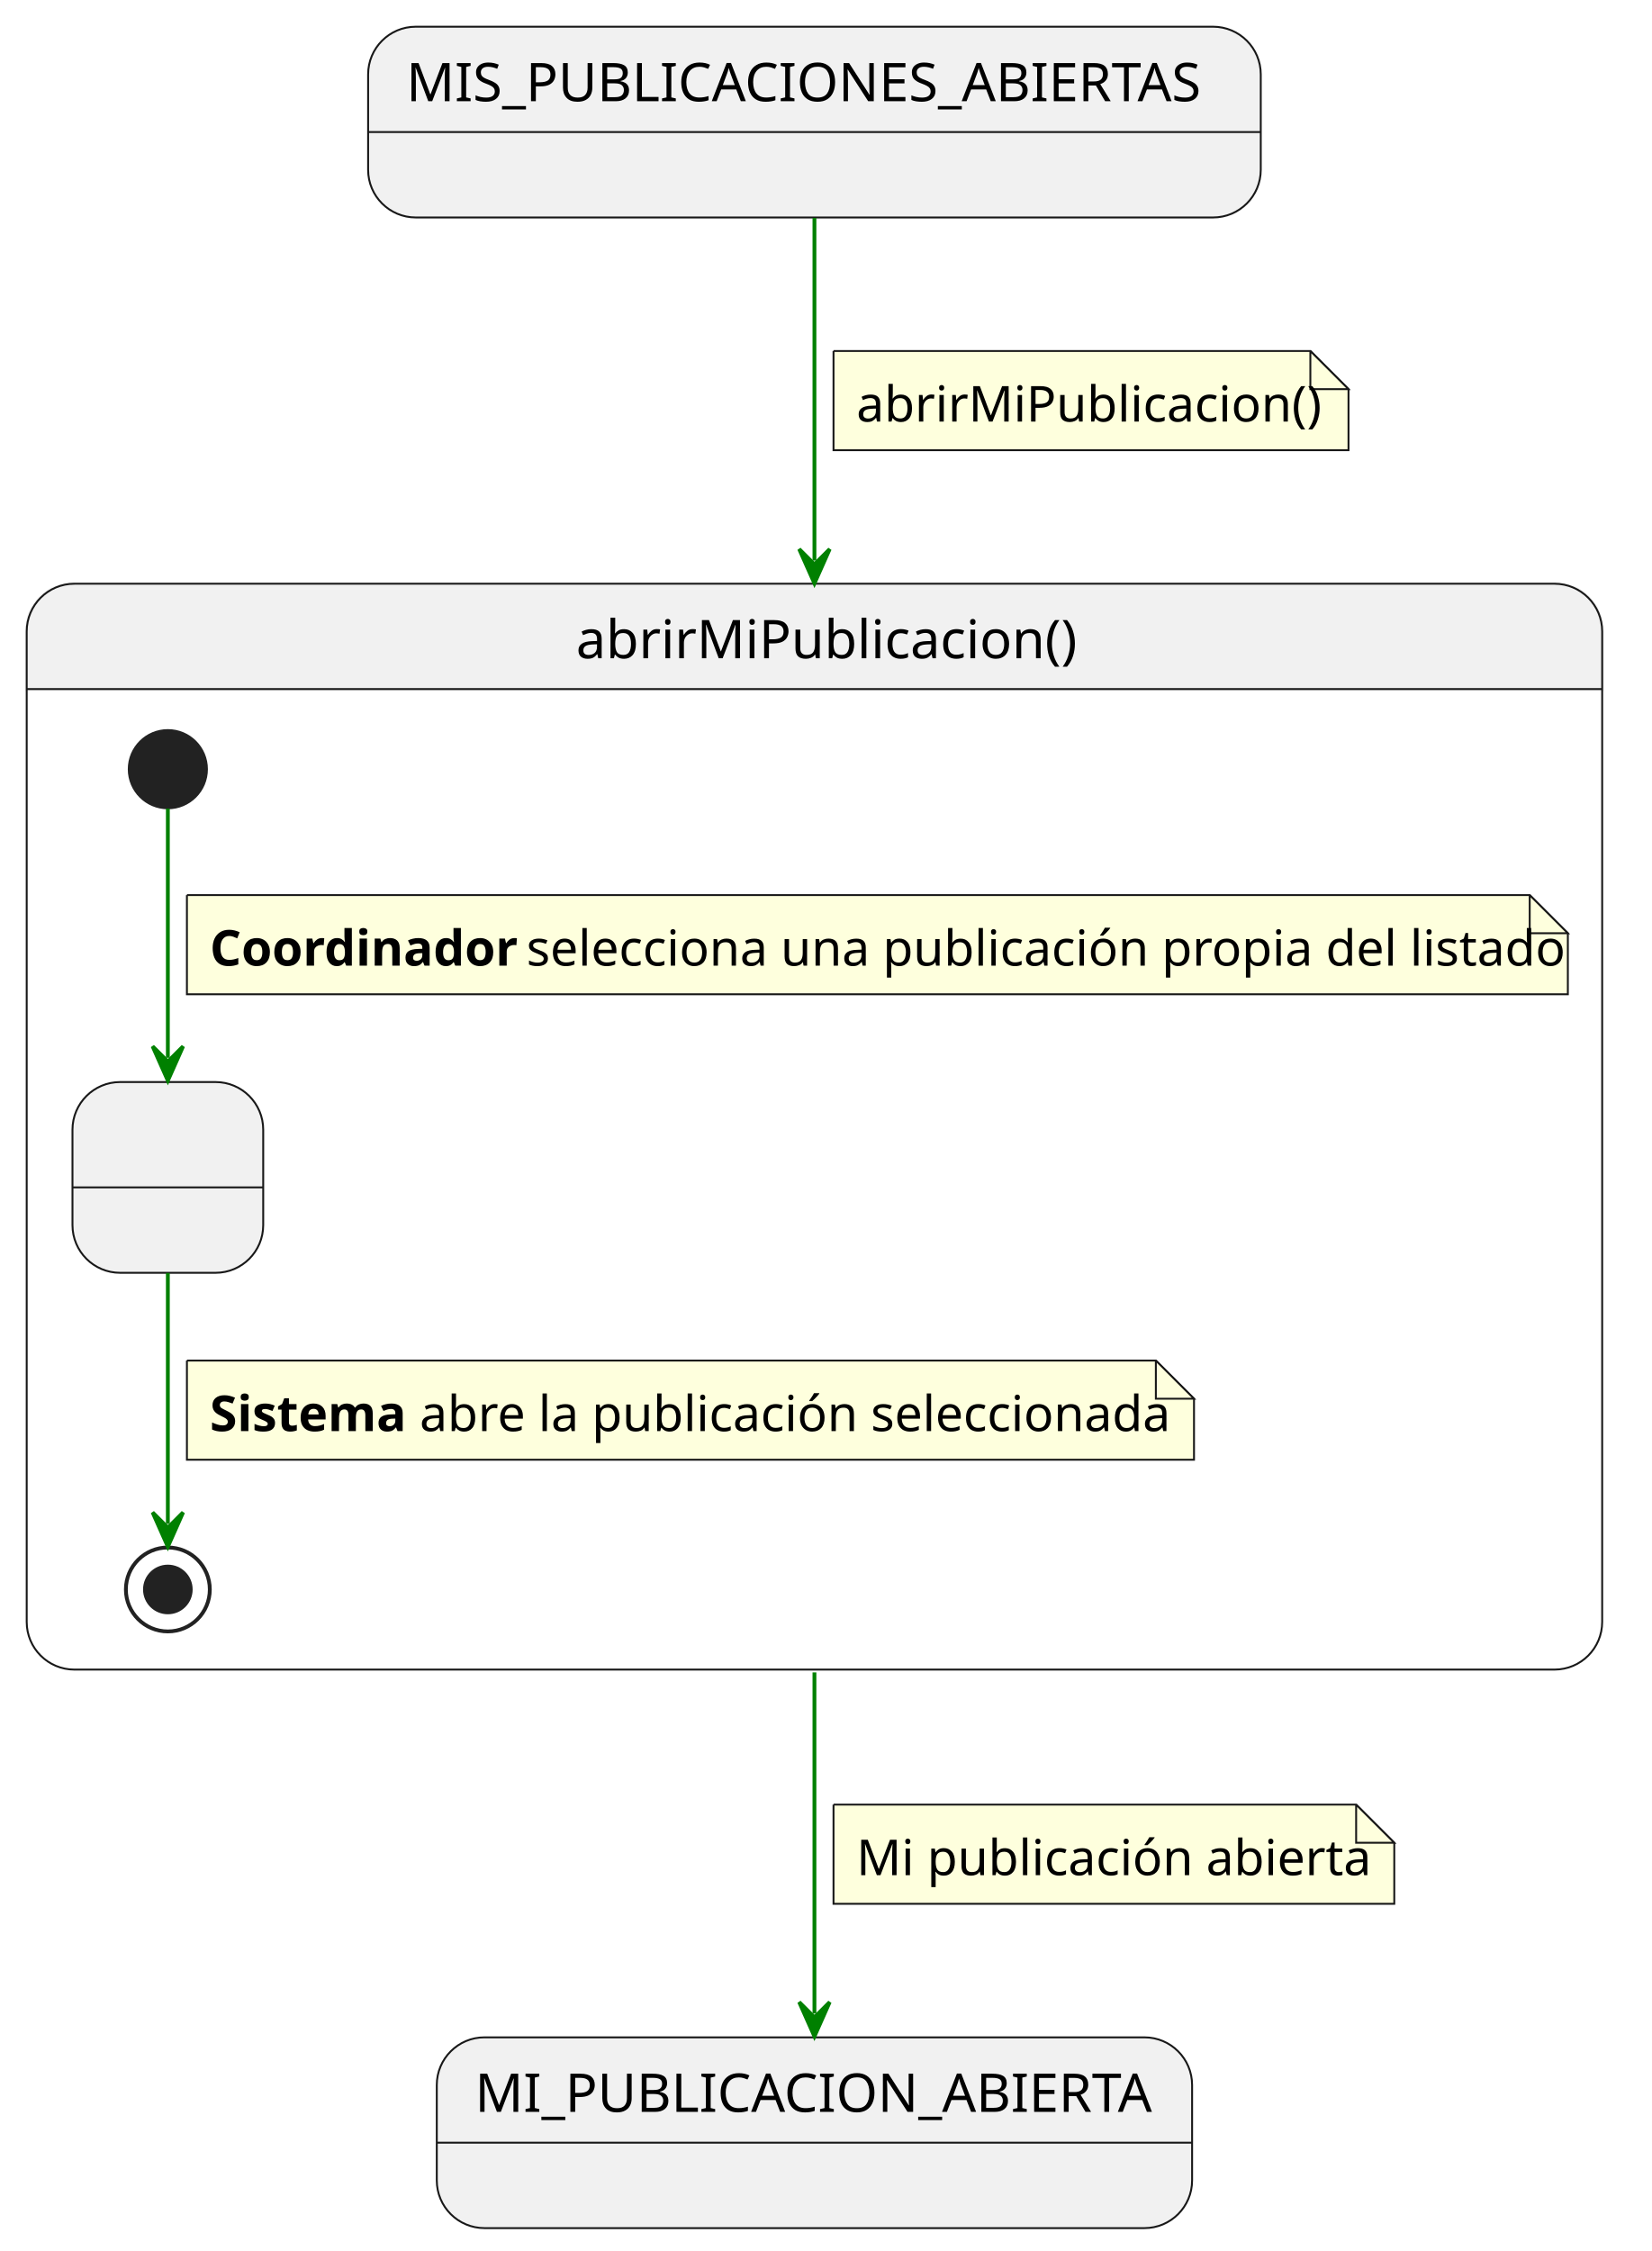
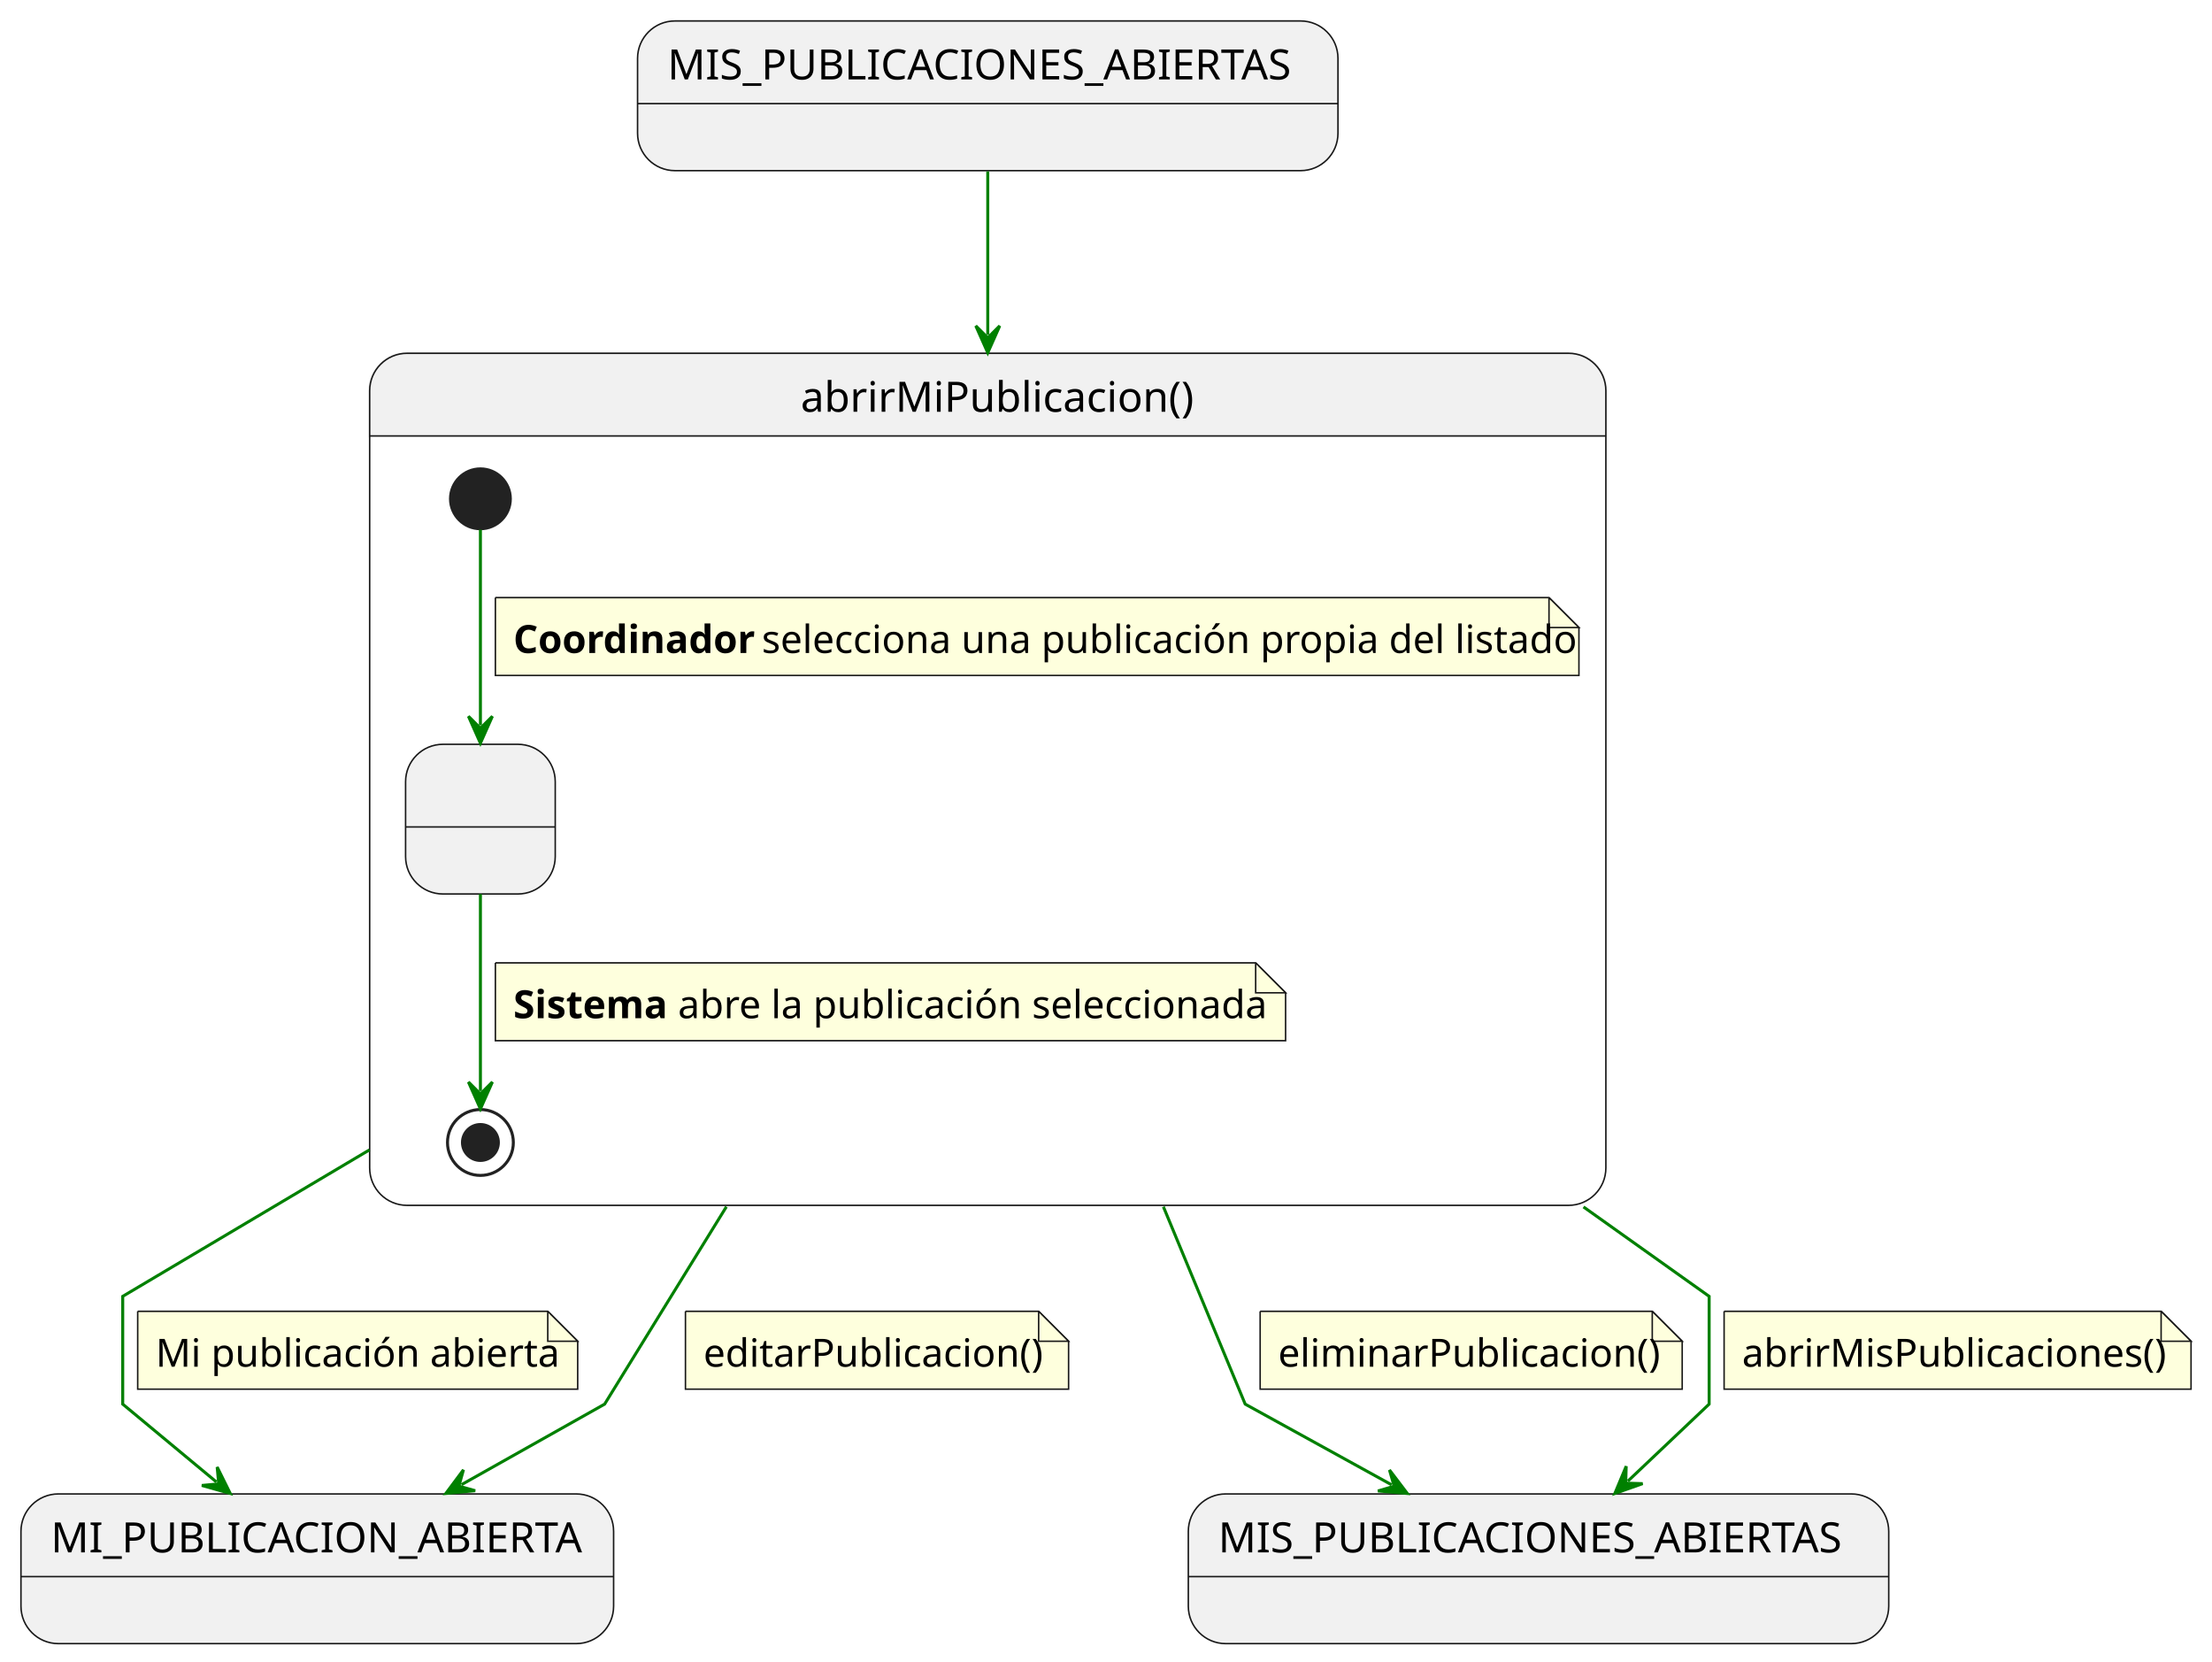
- <svg xmlns="http://www.w3.org/2000/svg" contentStyleType="text/css" height="590px" preserveAspectRatio="none" style="width:433px;height:590px;background:#FFFFFF;" version="1.1" viewBox="0 0 433 590" width="433px" zoomAndPan="magnify">
+ <svg xmlns="http://www.w3.org/2000/svg" contentStyleType="text/css" height="555px" preserveAspectRatio="none" style="width:739px;height:555px;background:#FFFFFF;" version="1.1" viewBox="0 0 739 555" width="739px" zoomAndPan="magnify">
  <defs />
  <g>
-     <path d="M19.5,153 L407.5,153 A12.5,12.5 0 0 1 420,165.5 L420,180.609 L7,180.609 L7,165.5 A12.5,12.5 0 0 1 19.5,153 " fill="#F1F1F1" style="stroke:#F1F1F1;stroke-width:1.0;" />
-     <rect fill="none" height="284.609" rx="12.5" ry="12.5" style="stroke:#181818;stroke-width:0.5;" width="413" x="7" y="153" />
-     <line style="stroke:#181818;stroke-width:0.5;" x1="7" x2="420" y1="180.609" y2="180.609" />
-     <text fill="#000000" font-family="sans-serif" font-size="14" lengthAdjust="spacing" textLength="125" x="151" y="172.533">abrirMiPublicacion()</text>
+     <g id="in1">
+       <rect fill="#F1F1F1" height="50" rx="12.5" ry="12.5" style="stroke:#181818;stroke-width:0.5;" width="234" x="213" y="7" />
+       <line style="stroke:#181818;stroke-width:0.5;" x1="213" x2="447" y1="34.609" y2="34.609" />
+       <text fill="#000000" font-family="sans-serif" font-size="14" lengthAdjust="spacing" textLength="214" x="223" y="26.533">MIS_PUBLICACIONES_ABIERTAS</text>
+     </g>
+     <path d="M136,118 L524,118 A12.5,12.5 0 0 1 536.5,130.5 L536.5,145.609 L123.5,145.609 L123.5,130.5 A12.5,12.5 0 0 1 136,118 " fill="#F1F1F1" style="stroke:#F1F1F1;stroke-width:1.0;" />
+     <rect fill="none" height="284.609" rx="12.5" ry="12.5" style="stroke:#181818;stroke-width:0.5;" width="413" x="123.5" y="118" />
+     <line style="stroke:#181818;stroke-width:0.5;" x1="123.5" x2="536.5" y1="145.609" y2="145.609" />
+     <text fill="#000000" font-family="sans-serif" font-size="14" lengthAdjust="spacing" textLength="125" x="267.5" y="137.533">abrirMiPublicacion()</text>
    <g id="abrirMiPublicacion.SeleccionandoPublicacion">
-       <rect fill="#F1F1F1" height="50" rx="12.5" ry="12.5" style="stroke:#181818;stroke-width:0.5;" width="50" x="19" y="283.609" />
-       <line style="stroke:#181818;stroke-width:0.5;" x1="19" x2="69" y1="311.219" y2="311.219" />
-       <text fill="#000000" font-family="sans-serif" font-size="14" lengthAdjust="spacing" textLength="4" x="42" y="303.143"> </text>
+       <rect fill="#F1F1F1" height="50" rx="12.5" ry="12.5" style="stroke:#181818;stroke-width:0.5;" width="50" x="135.5" y="248.609" />
+       <line style="stroke:#181818;stroke-width:0.5;" x1="135.5" x2="185.5" y1="276.219" y2="276.219" />
+       <text fill="#000000" font-family="sans-serif" font-size="14" lengthAdjust="spacing" textLength="4" x="158.5" y="268.143"> </text>
    </g>
-     <ellipse cx="44" cy="201.609" fill="#222222" rx="10" ry="10" style="stroke:#222222;stroke-width:1.0;" />
-     <ellipse cx="44" cy="416.609" fill="none" rx="11" ry="11" style="stroke:#222222;stroke-width:1.0;" />
-     <ellipse cx="44" cy="416.609" fill="#222222" rx="6" ry="6" style="stroke:#222222;stroke-width:1.0;" />
+     <ellipse cx="160.5" cy="166.609" fill="#222222" rx="10" ry="10" style="stroke:#222222;stroke-width:1.0;" />
+     <ellipse cx="160.5" cy="381.609" fill="none" rx="11" ry="11" style="stroke:#222222;stroke-width:1.0;" />
+     <ellipse cx="160.5" cy="381.609" fill="#222222" rx="6" ry="6" style="stroke:#222222;stroke-width:1.0;" />
    <g id="link_*start*abrirMiPublicacion_SeleccionandoPublicacion">
-       <path d="M44,211.929 C44,227.789 44,254.519 44,277.249 " fill="none" id="*start*abrirMiPublicacion-to-SeleccionandoPublicacion" style="stroke:#008000;stroke-width:1.0;" />
-       <polygon fill="#008000" points="44,283.249,48,274.249,44,278.249,40,274.249,44,283.249" style="stroke:#008000;stroke-width:1.0;" />
-       <path d="M49,234.609 L49,260.609 L411,260.609 L411,244.609 L401,234.609 L49,234.609 " fill="#FEFFDD" style="stroke:#181818;stroke-width:0.5;" />
-       <path d="M401,234.609 L401,244.609 L411,244.609 L401,234.609 " fill="#FEFFDD" style="stroke:#181818;stroke-width:0.5;" />
-       <text fill="#000000" font-family="sans-serif" font-size="13" font-weight="bold" lengthAdjust="spacing" textLength="79" x="55" y="253.105">Coordinador</text>
-       <text fill="#000000" font-family="sans-serif" font-size="13" lengthAdjust="spacing" textLength="258" x="138" y="253.105">selecciona una publicación propia del listado</text>
+       <path d="M160.5,176.929 C160.5,192.789 160.5,219.519 160.5,242.249 " fill="none" id="*start*abrirMiPublicacion-to-SeleccionandoPublicacion" style="stroke:#008000;stroke-width:1.0;" />
+       <polygon fill="#008000" points="160.5,248.249,164.5,239.249,160.5,243.249,156.5,239.249,160.5,248.249" style="stroke:#008000;stroke-width:1.0;" />
+       <path d="M165.5,199.609 L165.5,225.609 L527.5,225.609 L527.5,209.609 L517.5,199.609 L165.5,199.609 " fill="#FEFFDD" style="stroke:#181818;stroke-width:0.5;" />
+       <path d="M517.5,199.609 L517.5,209.609 L527.5,209.609 L517.5,199.609 " fill="#FEFFDD" style="stroke:#181818;stroke-width:0.5;" />
+       <text fill="#000000" font-family="sans-serif" font-size="13" font-weight="bold" lengthAdjust="spacing" textLength="79" x="171.5" y="218.105">Coordinador</text>
+       <text fill="#000000" font-family="sans-serif" font-size="13" lengthAdjust="spacing" textLength="258" x="254.5" y="218.105">selecciona una publicación propia del listado</text>
    </g>
    <g id="link_SeleccionandoPublicacion_*end*abrirMiPublicacion">
-       <path d="M44,333.659 C44,356.259 44,382.989 44,399.409 " fill="none" id="SeleccionandoPublicacion-to-*end*abrirMiPublicacion" style="stroke:#008000;stroke-width:1.0;" />
-       <polygon fill="#008000" points="44,405.409,48,396.409,44,400.409,40,396.409,44,405.409" style="stroke:#008000;stroke-width:1.0;" />
-       <path d="M49,356.609 L49,382.609 L313,382.609 L313,366.609 L303,356.609 L49,356.609 " fill="#FEFFDD" style="stroke:#181818;stroke-width:0.5;" />
-       <path d="M303,356.609 L303,366.609 L313,366.609 L303,356.609 " fill="#FEFFDD" style="stroke:#181818;stroke-width:0.5;" />
-       <text fill="#000000" font-family="sans-serif" font-size="13" font-weight="bold" lengthAdjust="spacing" textLength="51" x="55" y="375.104">Sistema</text>
-       <text fill="#000000" font-family="sans-serif" font-size="13" lengthAdjust="spacing" textLength="188" x="110" y="375.104">abre la publicación seleccionada</text>
+       <path d="M160.5,298.659 C160.5,321.259 160.5,347.989 160.5,364.409 " fill="none" id="SeleccionandoPublicacion-to-*end*abrirMiPublicacion" style="stroke:#008000;stroke-width:1.0;" />
+       <polygon fill="#008000" points="160.5,370.409,164.5,361.409,160.5,365.409,156.5,361.409,160.5,370.409" style="stroke:#008000;stroke-width:1.0;" />
+       <path d="M165.5,321.609 L165.5,347.609 L429.5,347.609 L429.5,331.609 L419.5,321.609 L165.5,321.609 " fill="#FEFFDD" style="stroke:#181818;stroke-width:0.5;" />
+       <path d="M419.5,321.609 L419.5,331.609 L429.5,331.609 L419.5,321.609 " fill="#FEFFDD" style="stroke:#181818;stroke-width:0.5;" />
+       <text fill="#000000" font-family="sans-serif" font-size="13" font-weight="bold" lengthAdjust="spacing" textLength="51" x="171.5" y="340.104">Sistema</text>
+       <text fill="#000000" font-family="sans-serif" font-size="13" lengthAdjust="spacing" textLength="188" x="226.5" y="340.104">abre la publicación seleccionada</text>
+     </g>
+     <g id="MI_PUBLICACION_ABIERTA">
+       <rect fill="#F1F1F1" height="50" rx="12.5" ry="12.5" style="stroke:#181818;stroke-width:0.5;" width="198" x="7" y="499" />
+       <line style="stroke:#181818;stroke-width:0.5;" x1="7" x2="205" y1="526.609" y2="526.609" />
+       <text fill="#000000" font-family="sans-serif" font-size="14" lengthAdjust="spacing" textLength="178" x="17" y="518.533">MI_PUBLICACION_ABIERTA</text>
    </g>
    <g id="MIS_PUBLICACIONES_ABIERTAS">
-       <rect fill="#F1F1F1" height="50" rx="12.5" ry="12.5" style="stroke:#181818;stroke-width:0.5;" width="234" x="96.5" y="7" />
-       <line style="stroke:#181818;stroke-width:0.5;" x1="96.5" x2="330.5" y1="34.609" y2="34.609" />
-       <text fill="#000000" font-family="sans-serif" font-size="14" lengthAdjust="spacing" textLength="214" x="106.5" y="26.533">MIS_PUBLICACIONES_ABIERTAS</text>
+       <rect fill="#F1F1F1" height="50" rx="12.5" ry="12.5" style="stroke:#181818;stroke-width:0.5;" width="234" x="397" y="499" />
+       <line style="stroke:#181818;stroke-width:0.5;" x1="397" x2="631" y1="526.609" y2="526.609" />
+       <text fill="#000000" font-family="sans-serif" font-size="14" lengthAdjust="spacing" textLength="214" x="407" y="518.533">MIS_PUBLICACIONES_ABIERTAS</text>
    </g>
-     <g id="MI_PUBLICACION_ABIERTA">
-       <rect fill="#F1F1F1" height="50" rx="12.5" ry="12.5" style="stroke:#181818;stroke-width:0.5;" width="198" x="114.5" y="534" />
-       <line style="stroke:#181818;stroke-width:0.5;" x1="114.5" x2="312.5" y1="561.609" y2="561.609" />
-       <text fill="#000000" font-family="sans-serif" font-size="14" lengthAdjust="spacing" textLength="178" x="124.5" y="553.533">MI_PUBLICACION_ABIERTA</text>
-     </g>
-     <g id="link_MIS_PUBLICACIONES_ABIERTAS_abrirMiPublicacion">
-       <path d="M213.5,57.13 C213.5,79.83 213.5,109.79 213.5,146.92 " fill="none" id="MIS_PUBLICACIONES_ABIERTAS-to-abrirMiPublicacion" style="stroke:#008000;stroke-width:1.0;" />
-       <polygon fill="#008000" points="213.5,152.92,217.5,143.92,213.5,147.92,209.5,143.92,213.5,152.92" style="stroke:#008000;stroke-width:1.0;" />
-       <path d="M218.5,92 L218.5,118 L353.5,118 L353.5,102 L343.5,92 L218.5,92 " fill="#FEFFDD" style="stroke:#181818;stroke-width:0.5;" />
-       <path d="M343.5,92 L343.5,102 L353.5,102 L343.5,92 " fill="#FEFFDD" style="stroke:#181818;stroke-width:0.5;" />
-       <text fill="#000000" font-family="sans-serif" font-size="13" lengthAdjust="spacing" textLength="114" x="224.5" y="110.495">abrirMiPublicacion()</text>
+     <g id="link_in1_abrirMiPublicacion">
+       <path d="M330,57.24 C330,72.82 330,88.46 330,111.84 " fill="none" id="in1-to-abrirMiPublicacion" style="stroke:#008000;stroke-width:1.0;" />
+       <polygon fill="#008000" points="330,117.84,334,108.84,330,112.84,326,108.84,330,117.84" style="stroke:#008000;stroke-width:1.0;" />
    </g>
    <g id="link_abrirMiPublicacion_MI_PUBLICACION_ABIERTA">
-       <path d="M213.5,438.35 C213.5,475.33 213.5,505.12 213.5,527.76 " fill="none" id="abrirMiPublicacion-to-MI_PUBLICACION_ABIERTA" style="stroke:#008000;stroke-width:1.0;" />
-       <polygon fill="#008000" points="213.5,533.76,217.5,524.76,213.5,528.76,209.5,524.76,213.5,533.76" style="stroke:#008000;stroke-width:1.0;" />
-       <path d="M218.5,473 L218.5,499 L365.5,499 L365.5,483 L355.5,473 L218.5,473 " fill="#FEFFDD" style="stroke:#181818;stroke-width:0.5;" />
-       <path d="M355.5,473 L355.5,483 L365.5,483 L355.5,473 " fill="#FEFFDD" style="stroke:#181818;stroke-width:0.5;" />
-       <text fill="#000000" font-family="sans-serif" font-size="13" lengthAdjust="spacing" textLength="126" x="224.5" y="491.495">Mi publicación abierta</text>
+       <path d="M123.43,384.08 C76.92,411.69 41,433 41,433 C41,433 41,469 41,469 C41,469 55.005,480.636 72.305,495.006 " fill="none" id="abrirMiPublicacion-to-MI_PUBLICACION_ABIERTA" style="stroke:#008000;stroke-width:1.0;" />
+       <polygon fill="#008000" points="76.92,498.84,72.553,490.012,73.074,495.645,67.441,496.166,76.92,498.84" style="stroke:#008000;stroke-width:1.0;" />
+       <path d="M46,438 L46,464 L193,464 L193,448 L183,438 L46,438 " fill="#FEFFDD" style="stroke:#181818;stroke-width:0.5;" />
+       <path d="M183,438 L183,448 L193,448 L183,438 " fill="#FEFFDD" style="stroke:#181818;stroke-width:0.5;" />
+       <text fill="#000000" font-family="sans-serif" font-size="13" lengthAdjust="spacing" textLength="126" x="52" y="456.495">Mi publicación abierta</text>
+     </g>
+     <g id="link_abrirMiPublicacion_MI_PUBLICACION_ABIERTA">
+       <path d="M242.68,403.06 C220.09,439.67 202,469 202,469 C202,469 179.74,481.53 154.18,495.9 " fill="none" id="abrirMiPublicacion-to-MI_PUBLICACION_ABIERTA-1" style="stroke:#008000;stroke-width:1.0;" />
+       <polygon fill="#008000" points="148.95,498.84,158.755,497.916,153.308,496.39,154.835,490.943,148.95,498.84" style="stroke:#008000;stroke-width:1.0;" />
+       <path d="M229,438 L229,464 L357,464 L357,448 L347,438 L229,438 " fill="#FEFFDD" style="stroke:#181818;stroke-width:0.5;" />
+       <path d="M347,438 L347,448 L357,448 L347,438 " fill="#FEFFDD" style="stroke:#181818;stroke-width:0.5;" />
+       <text fill="#000000" font-family="sans-serif" font-size="13" lengthAdjust="spacing" textLength="107" x="235" y="456.495">editarPublicacion()</text>
+     </g>
+     <g id="link_abrirMiPublicacion_MIS_PUBLICACIONES_ABIERTAS">
+       <path d="M388.67,403.06 C403.84,439.67 416,469 416,469 C416,469 438.814,481.575 464.904,495.945 " fill="none" id="abrirMiPublicacion-to-MIS_PUBLICACIONES_ABIERTAS" style="stroke:#008000;stroke-width:1.0;" />
+       <polygon fill="#008000" points="470.16,498.84,464.207,490.994,465.78,496.428,460.347,498.002,470.16,498.84" style="stroke:#008000;stroke-width:1.0;" />
+       <path d="M421,438 L421,464 L562,464 L562,448 L552,438 L421,438 " fill="#FEFFDD" style="stroke:#181818;stroke-width:0.5;" />
+       <path d="M552,438 L552,448 L562,448 L552,438 " fill="#FEFFDD" style="stroke:#181818;stroke-width:0.5;" />
+       <text fill="#000000" font-family="sans-serif" font-size="13" lengthAdjust="spacing" textLength="120" x="427" y="456.495">eliminarPublicacion()</text>
+     </g>
+     <g id="link_abrirMiPublicacion_MIS_PUBLICACIONES_ABIERTAS">
+       <path d="M529.02,403.13 C554,420.9 571,433 571,433 C571,433 571,469 571,469 C571,469 559.037,480.345 543.857,494.715 " fill="none" id="abrirMiPublicacion-to-MIS_PUBLICACIONES_ABIERTAS-1" style="stroke:#008000;stroke-width:1.0;" />
+       <polygon fill="#008000" points="539.5,498.84,548.786,495.558,543.131,495.403,543.286,489.748,539.5,498.84" style="stroke:#008000;stroke-width:1.0;" />
+       <path d="M576,438 L576,464 L732,464 L732,448 L722,438 L576,438 " fill="#FEFFDD" style="stroke:#181818;stroke-width:0.5;" />
+       <path d="M722,438 L722,448 L732,448 L722,438 " fill="#FEFFDD" style="stroke:#181818;stroke-width:0.5;" />
+       <text fill="#000000" font-family="sans-serif" font-size="13" lengthAdjust="spacing" textLength="135" x="582" y="456.495">abrirMisPublicaciones()</text>
    </g>
  </g>
</svg>
